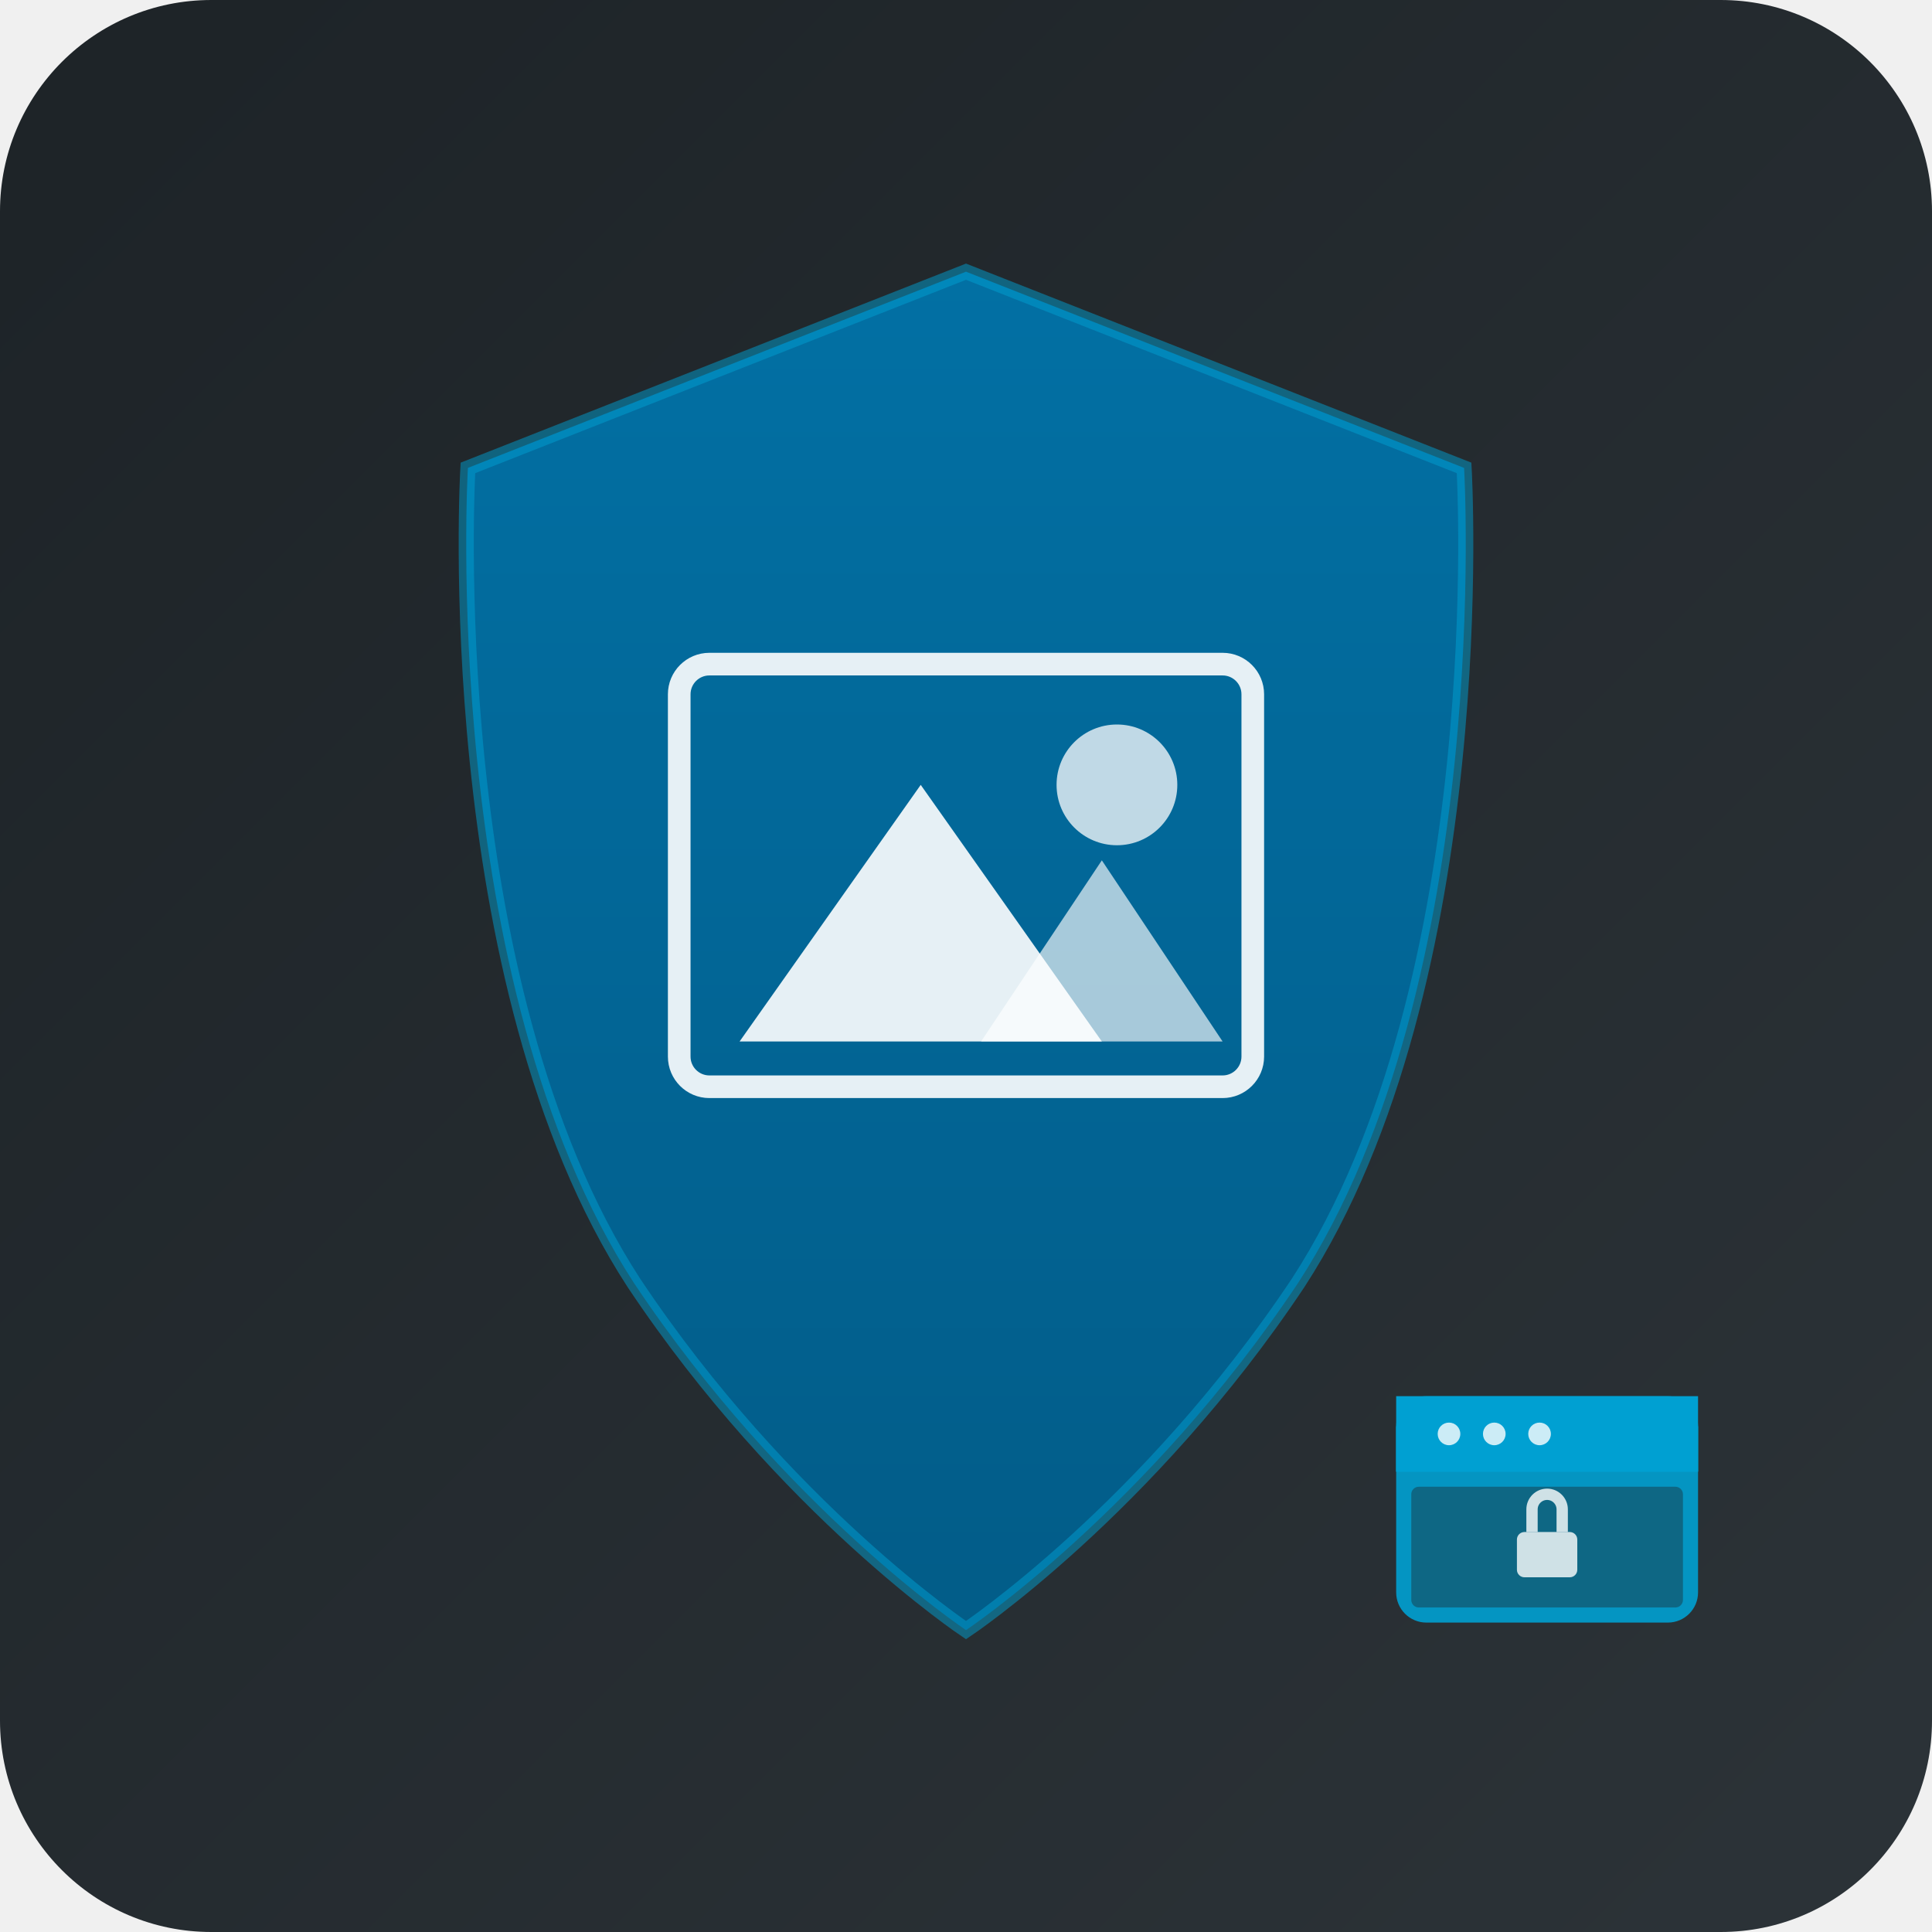
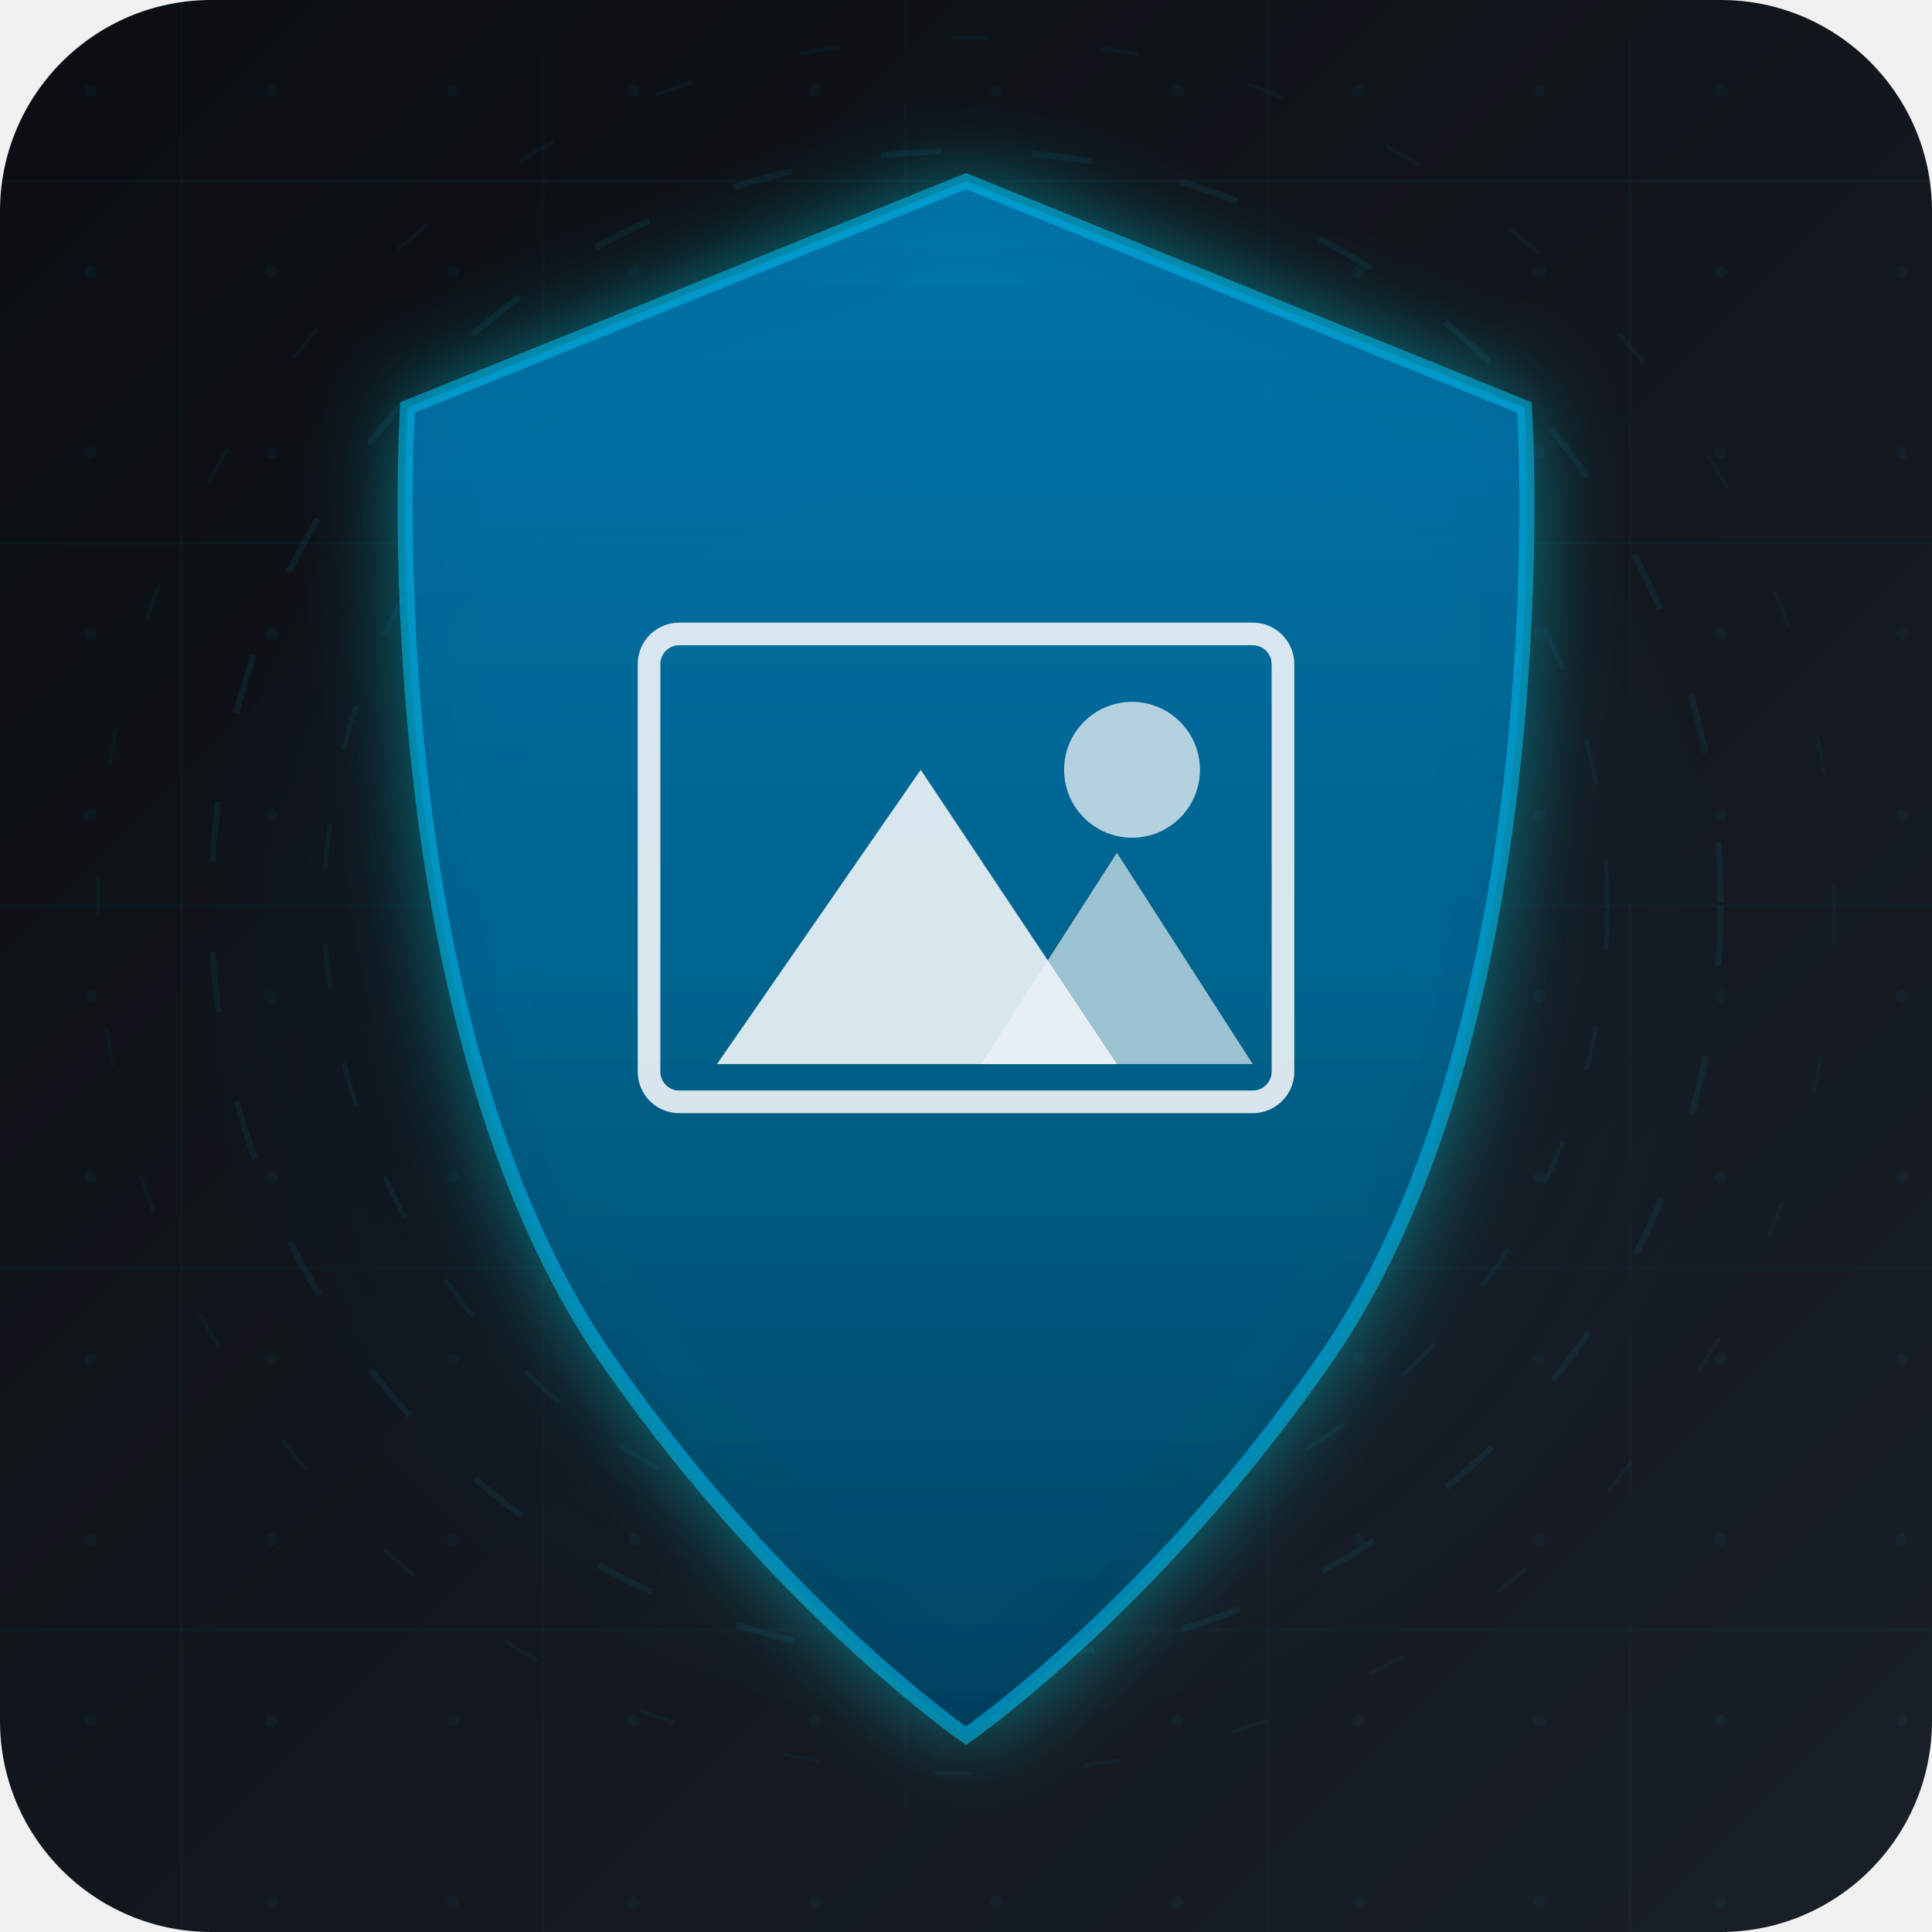
<svg xmlns="http://www.w3.org/2000/svg" viewBox="0 0 256 256" width="256" height="256">
  <defs>
    <linearGradient id="bg" x1="0" y1="0" x2="1" y2="1">
-       <stop offset="0%" stop-color="#1d2327" />
-       <stop offset="100%" stop-color="#2c3338" />
+       <stop offset="0%" stop-color="#0a0e12" />
+       <stop offset="100%" stop-color="#1a2028" />
    </linearGradient>
    <linearGradient id="shield" x1="0.5" y1="0" x2="0.5" y2="1">
      <stop offset="0%" stop-color="#0073aa" />
-       <stop offset="100%" stop-color="#005f8d" />
+       <stop offset="50%" stop-color="#005f8d" />
+       <stop offset="100%" stop-color="#003d5c" />
    </linearGradient>
+     <radialGradient id="glow" cx="0.5" cy="0.5" r="0.4">
+       <stop offset="0%" stop-color="#0073aa" stop-opacity="0.15" />
+       <stop offset="100%" stop-color="#0073aa" stop-opacity="0" />
+     </radialGradient>
+     <filter id="shieldGlow" x="-50%" y="-50%" width="200%" height="200%">
+       <feGaussianBlur in="SourceGraphic" stdDeviation="6" result="blur" />
+       <feColorMatrix in="blur" type="matrix" values="0 0 0 0 0                 0 0 0 0 0.64                 0 0 0 0 0.83                 0 0 0 0.6 0" result="glowColor" />
+       <feMerge>
+         <feMergeNode in="glowColor" />
+         <feMergeNode in="SourceGraphic" />
+       </feMerge>
+     </filter>
+     <pattern id="dotGrid" x="0" y="0" width="24" height="24" patternUnits="userSpaceOnUse">
+       <circle cx="12" cy="12" r="0.8" fill="#00b4e6" opacity="0.05" />
+     </pattern>
+     <pattern id="accentLines" x="0" y="0" width="48" height="48" patternUnits="userSpaceOnUse">
+       <line x1="0" y1="24" x2="48" y2="24" stroke="#00b4e6" stroke-width="0.3" opacity="0.04" />
+       <line x1="24" y1="0" x2="24" y2="48" stroke="#00b4e6" stroke-width="0.3" opacity="0.04" />
+     </pattern>
  </defs>
  <rect width="256" height="256" rx="28" ry="28" fill="url(#bg)" />
-   <path d="M128 36            L194 62            C194 62 198 130 172 170            C152 200 128 216 128 216            C128 216 104 200 84 170            C58 130 62 62 62 62            Z" fill="url(#shield)" opacity="0.95" />
-   <path d="M128 36            L194 62            C194 62 198 130 172 170            C152 200 128 216 128 216            C128 216 104 200 84 170            C58 130 62 62 62 62            Z" fill="none" stroke="#00a0d2" stroke-width="2" opacity="0.5" />
+   <rect width="256" height="256" rx="28" ry="28" fill="url(#dotGrid)" />
+   <rect width="256" height="256" rx="28" ry="28" fill="url(#accentLines)" />
+   <rect width="256" height="256" rx="28" ry="28" fill="url(#glow)" />
+   <circle cx="128" cy="120" r="100" fill="none" stroke="#00b4e6" stroke-width="0.8" stroke-dasharray="8 12" opacity="0.08" />
+   <circle cx="128" cy="120" r="115" fill="none" stroke="#00b4e6" stroke-width="0.5" stroke-dasharray="5 15" opacity="0.05" />
+   <circle cx="128" cy="120" r="85" fill="none" stroke="#00b4e6" stroke-width="0.6" stroke-dasharray="6 10" opacity="0.06" />
+   <g filter="url(#shieldGlow)">
+     <path d="M128 24              L202 54              C202 54 207 132 177 178              C154 212 128 230 128 230              C128 230 102 212 79 178              C49 132 54 54 54 54              Z" fill="url(#shield)" opacity="0.95" />
+   </g>
+   <path d="M128 24            L202 54            C202 54 207 132 177 178            C154 212 128 230 128 230            C128 230 102 212 79 178            C49 132 54 54 54 54            Z" fill="none" stroke="#00b4e6" stroke-width="2" opacity="0.6" />
  <g transform="translate(128, 118)">
-     <rect x="-38" y="-30" width="76" height="56" rx="4" ry="4" fill="none" stroke="white" stroke-width="3" opacity="0.9" />
-     <polygon points="-30,20 -6,-14 18,20" fill="white" opacity="0.9" />
-     <polygon points="2,20 18,-4 34,20" fill="white" opacity="0.65" />
-     <circle cx="20" cy="-14" r="8" fill="white" opacity="0.75" />
-   </g>
-   <g transform="translate(185, 185)">
-     <rect x="0" y="0" width="40" height="30" rx="4" ry="4" fill="#00a0d2" opacity="0.9" />
-     <rect x="0" y="0" width="40" height="10" rx="4" ry="0" fill="#00a0d2" />
-     <rect x="0" y="4" width="40" height="6" fill="#00a0d2" />
-     <circle cx="7" cy="5" r="1.5" fill="white" opacity="0.8" />
-     <circle cx="13" cy="5" r="1.5" fill="white" opacity="0.8" />
-     <circle cx="19" cy="5" r="1.5" fill="white" opacity="0.8" />
-     <rect x="2" y="12" width="36" height="16" rx="1" ry="1" fill="#1d2327" opacity="0.4" />
-     <g transform="translate(20, 20)">
-       <rect x="-4" y="-2" width="8" height="6" rx="1" fill="white" opacity="0.8" />
-       <path d="M-2,-2 L-2,-5 A2,2 0 0,1 2,-5 L2,-2" fill="none" stroke="white" stroke-width="1.5" opacity="0.8" />
-     </g>
+     <rect x="-42" y="-34" width="84" height="62" rx="4" ry="4" fill="none" stroke="#f0f4f8" stroke-width="3" opacity="0.9" />
+     <polygon points="-33,23 -6,-16 20,23" fill="#f0f4f8" opacity="0.9" />
+     <polygon points="2,23 20,-5 38,23" fill="#f0f4f8" opacity="0.65" />
+     <circle cx="22" cy="-16" r="9" fill="#f0f4f8" opacity="0.75" />
  </g>
</svg>
